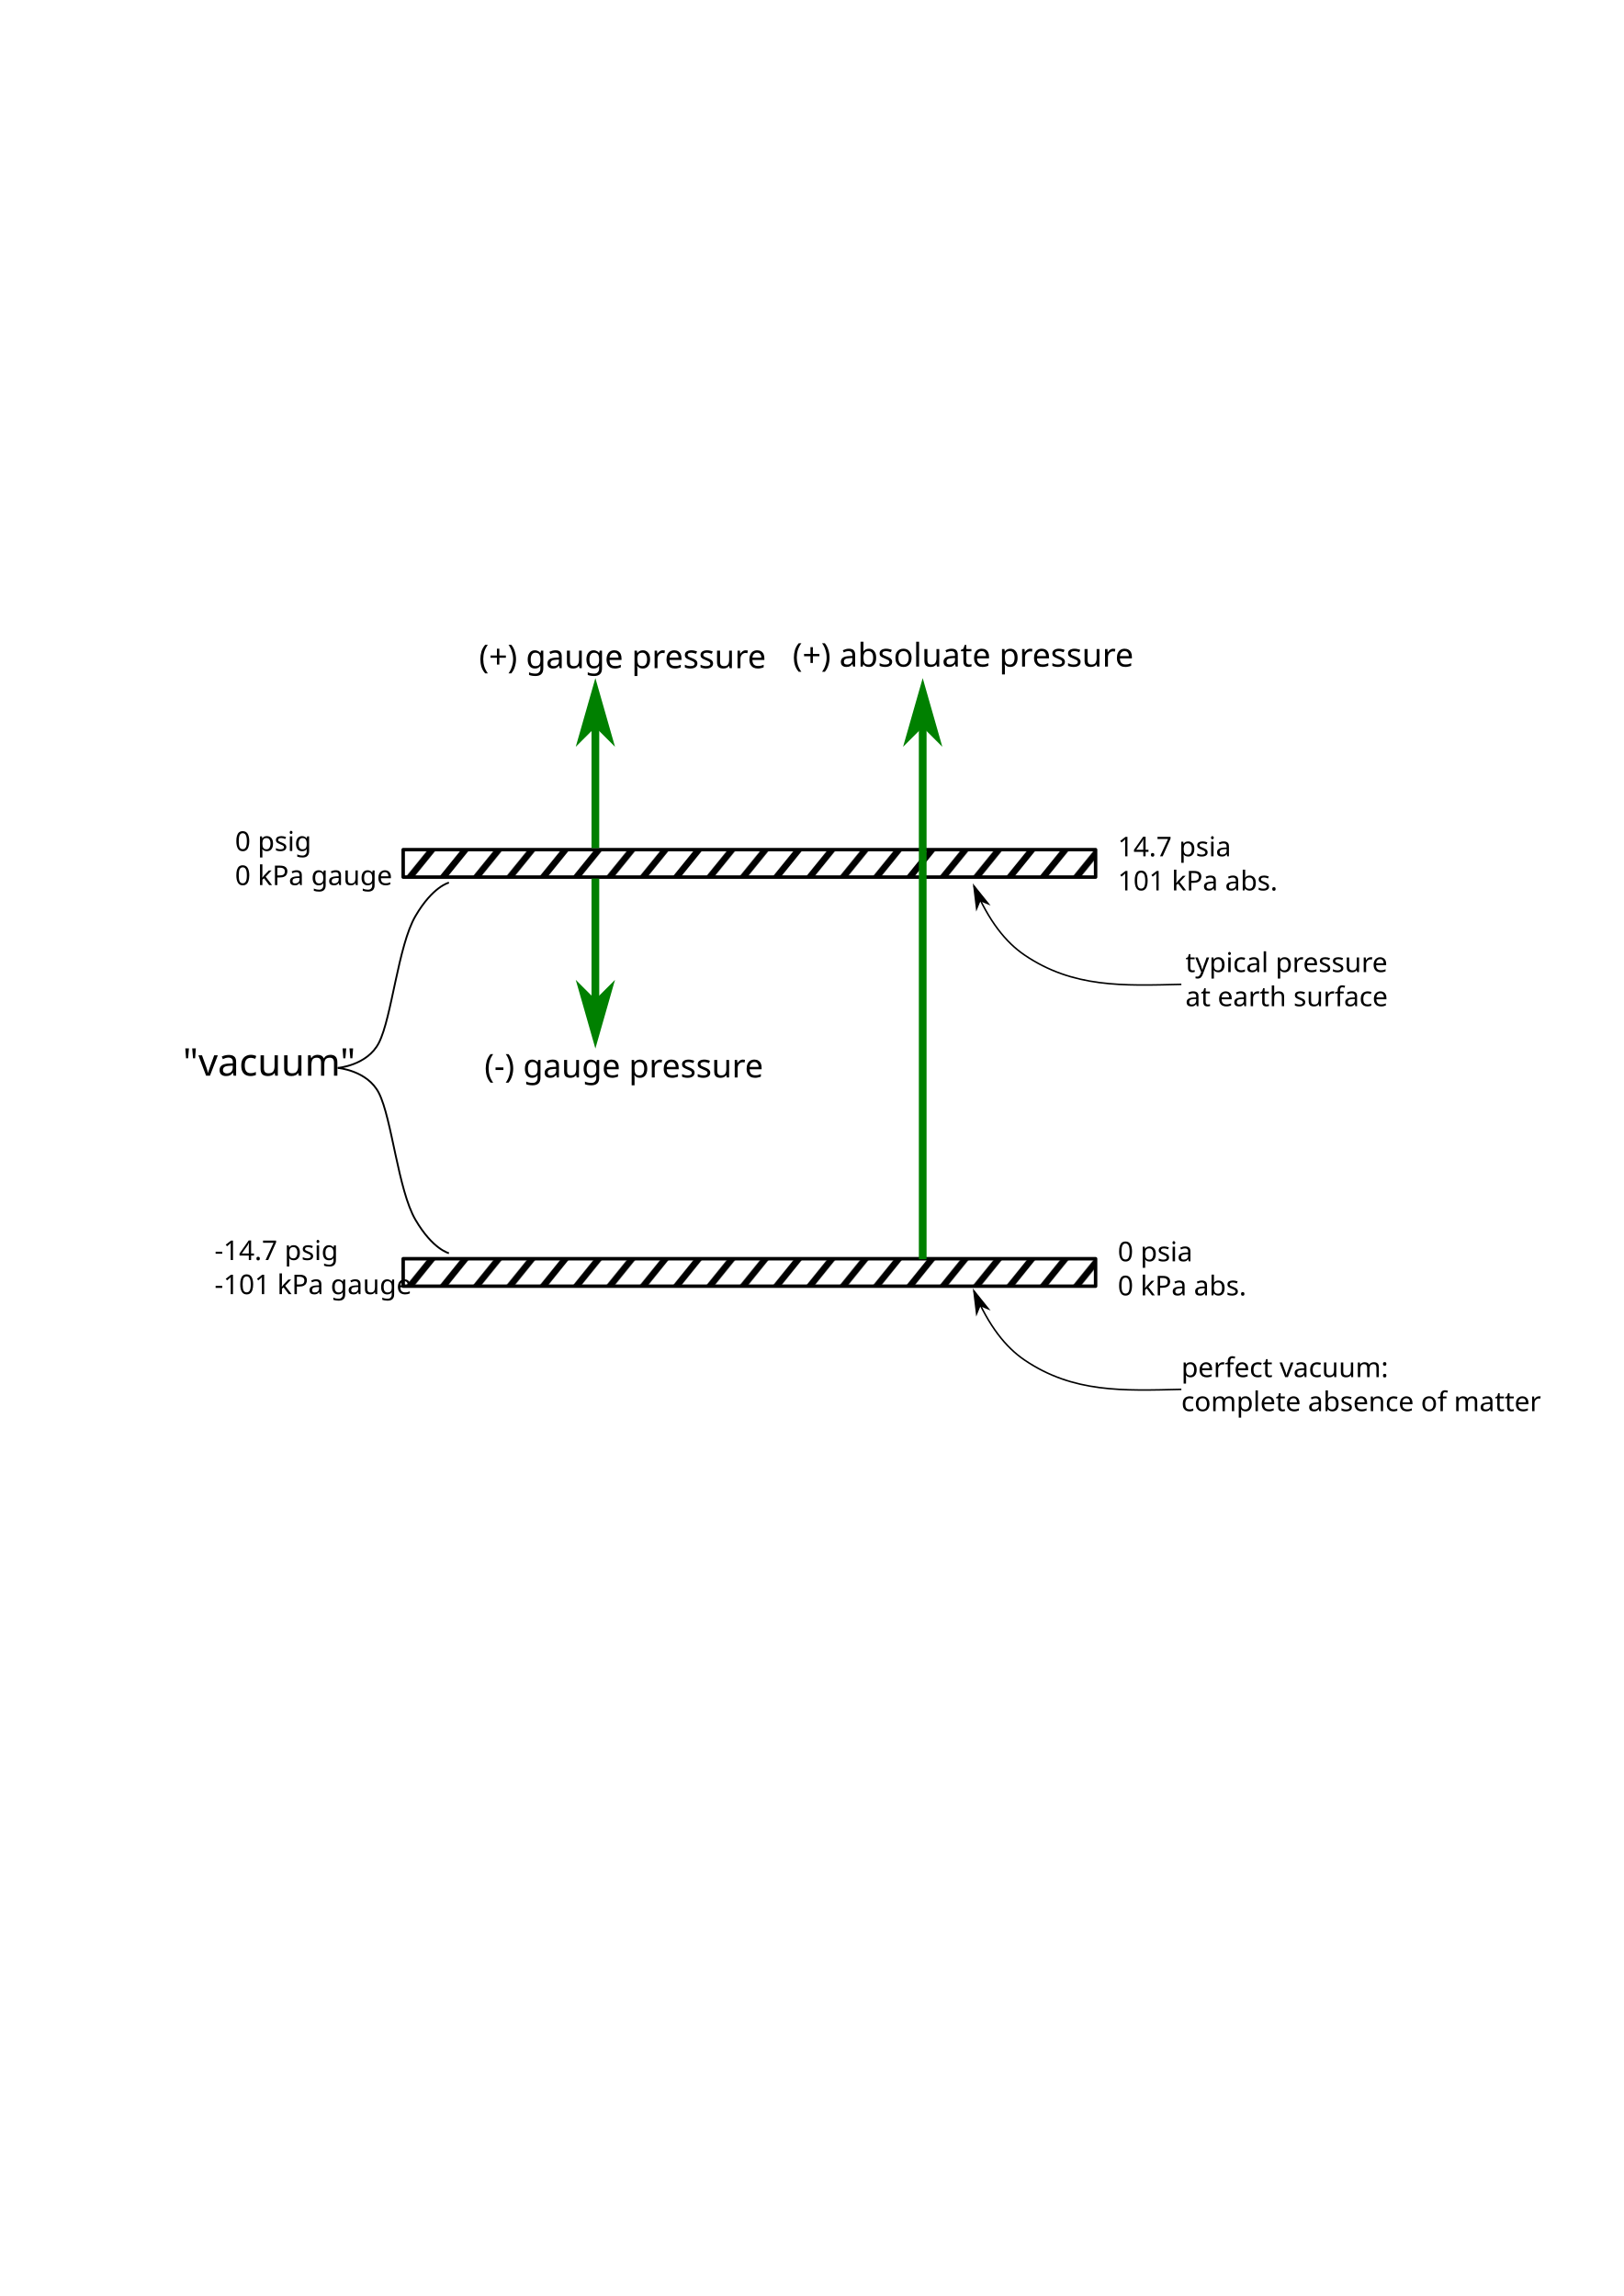
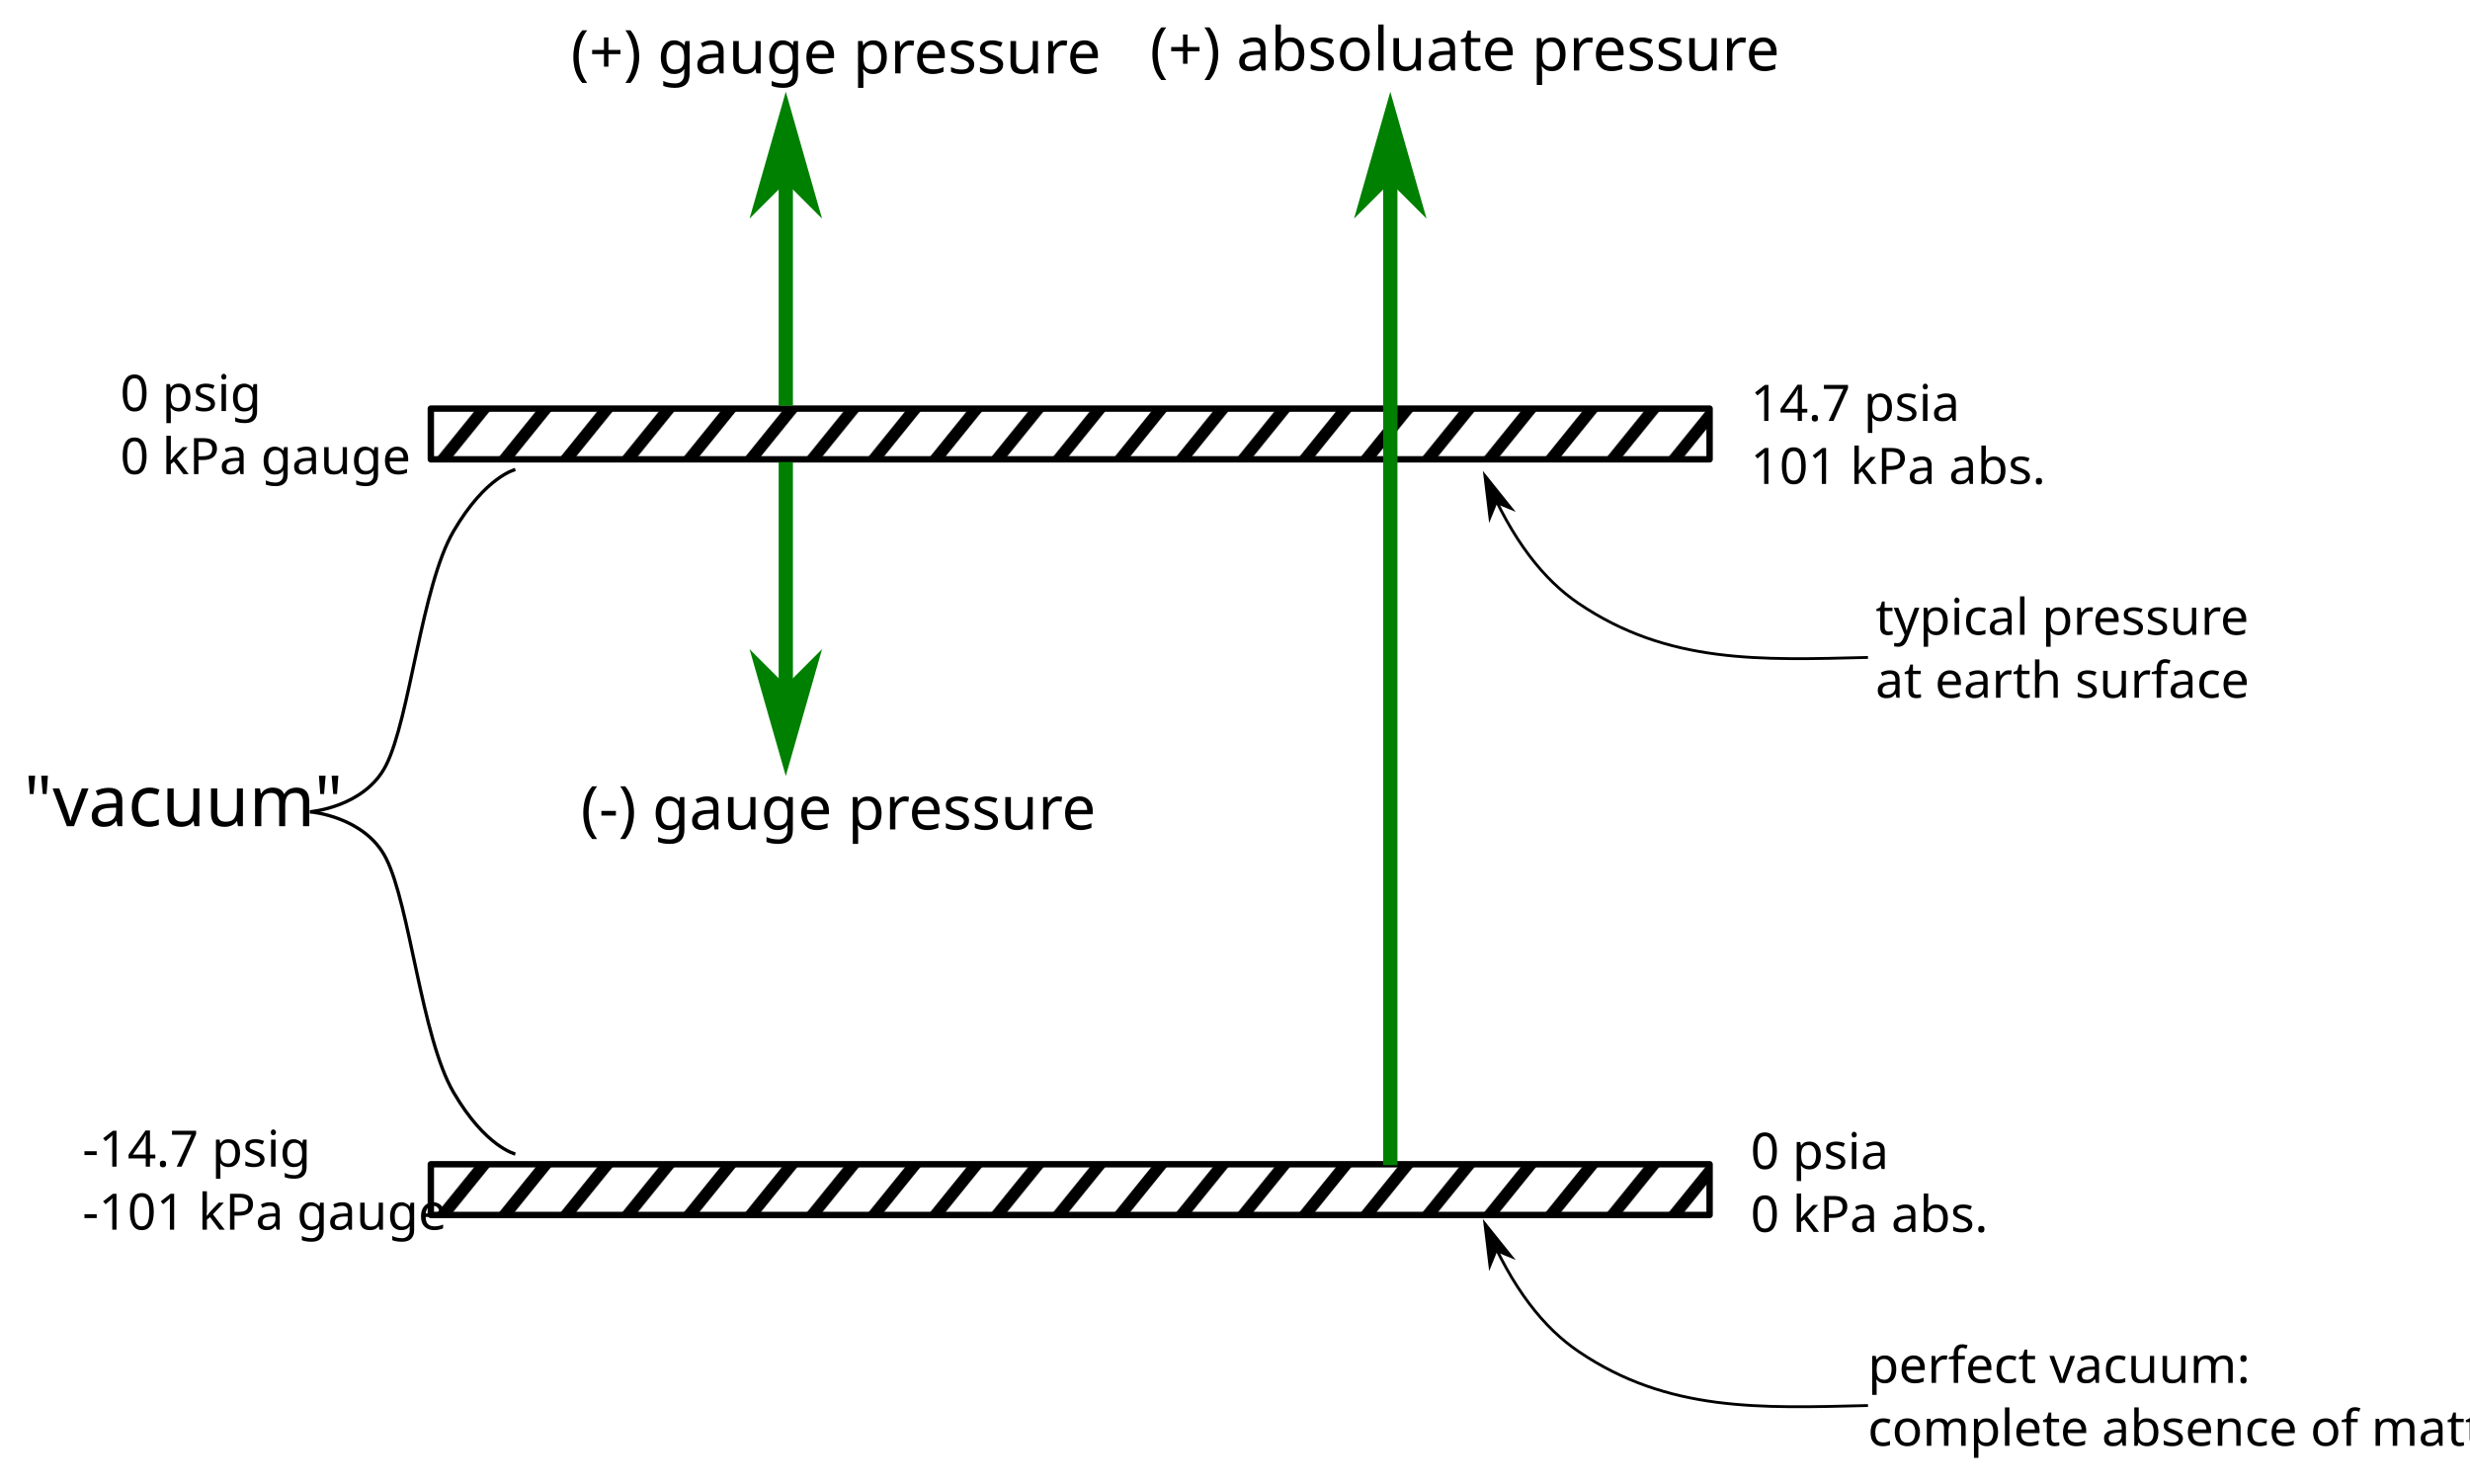
- <svg xmlns="http://www.w3.org/2000/svg" xmlns:ns2="http://www.openswatchbook.org/uri/2009/osb" xmlns:xlink="http://www.w3.org/1999/xlink" width="210mm" height="297mm" viewBox="0 0 210 297" version="1.1" id="svg8">
+ <svg xmlns="http://www.w3.org/2000/svg" xmlns:ns2="http://www.openswatchbook.org/uri/2009/osb" xmlns:xlink="http://www.w3.org/1999/xlink" width="172.974mm" height="103.877mm" viewBox="0 0 172.974 103.877" version="1.1" id="svg8">
  <defs id="defs2">
-     <marker style="overflow:visible;" id="marker5797" refX="0.0" refY="0.0" orient="auto">
-       <path transform="scale(0.4) rotate(180) translate(10,0)" style="fill-rule:evenodd;stroke:#008000;stroke-width:1pt;stroke-opacity:1;fill:#008000;fill-opacity:1" d="M 0.0,0.0 L 5.0,-5.0 L -12.5,0.0 L 5.0,5.0 L 0.0,0.0 z " id="path5795" />
+     <marker style="overflow:visible" id="marker5797" refX="0" refY="0" orient="auto">
+       <path transform="matrix(-0.4,0,0,-0.4,-4,0)" style="fill:#008000;fill-opacity:1;fill-rule:evenodd;stroke:#008000;stroke-width:1pt;stroke-opacity:1" d="M 0,0 5,-5 -12.5,0 5,5 Z" id="path5795" />
    </marker>
-     <marker orient="auto" refY="0.0" refX="0.0" id="marker5281" style="overflow:visible;">
-       <path id="path5279" d="M 0.0,0.0 L 5.0,-5.0 L -12.5,0.0 L 5.0,5.0 L 0.0,0.0 z " style="fill-rule:evenodd;stroke:#008000;stroke-width:1pt;stroke-opacity:1;fill:#008000;fill-opacity:1" transform="scale(0.4) rotate(180) translate(10,0)" />
+     <marker orient="auto" refY="0" refX="0" id="marker5281" style="overflow:visible">
+       <path id="path5279" d="M 0,0 5,-5 -12.5,0 5,5 Z" style="fill:#008000;fill-opacity:1;fill-rule:evenodd;stroke:#008000;stroke-width:1pt;stroke-opacity:1" transform="matrix(-0.4,0,0,-0.4,-4,0)" />
    </marker>
-     <marker orient="auto" refY="0.0" refX="0.0" id="Arrow1Mend" style="overflow:visible;">
-       <path id="path2892" d="M 0.0,0.0 L 5.0,-5.0 L -12.5,0.0 L 5.0,5.0 L 0.0,0.0 z " style="fill-rule:evenodd;stroke:#008000;stroke-width:1pt;stroke-opacity:1;fill:#008000;fill-opacity:1" transform="scale(0.4) rotate(180) translate(10,0)" />
+     <marker orient="auto" refY="0" refX="0" id="Arrow1Mend" style="overflow:visible">
+       <path id="path2892" d="M 0,0 5,-5 -12.5,0 5,5 Z" style="fill:#008000;fill-opacity:1;fill-rule:evenodd;stroke:#008000;stroke-width:1pt;stroke-opacity:1" transform="matrix(-0.4,0,0,-0.4,-4,0)" />
    </marker>
-     <marker orient="auto" refY="0.0" refX="0.0" id="marker4229" style="overflow:visible;">
-       <path id="path4227" d="M 0.0,0.0 L 5.0,-5.0 L -12.5,0.0 L 5.0,5.0 L 0.0,0.0 z " style="fill-rule:evenodd;stroke:#008000;stroke-width:1pt;stroke-opacity:1;fill:#008000;fill-opacity:1" transform="scale(0.8) rotate(180) translate(12.5,0)" />
+     <marker orient="auto" refY="0" refX="0" id="marker4229" style="overflow:visible">
+       <path id="path4227" d="M 0,0 5,-5 -12.5,0 5,5 Z" style="fill:#008000;fill-opacity:1;fill-rule:evenodd;stroke:#008000;stroke-width:1pt;stroke-opacity:1" transform="matrix(-0.8,0,0,-0.8,-10,0)" />
    </marker>
-     <marker style="overflow:visible" id="marker4153" refX="0.0" refY="0.0" orient="auto">
-       <path transform="scale(0.8) translate(12.5,0)" style="fill-rule:evenodd;stroke:#008000;stroke-width:1pt;stroke-opacity:1;fill:#008000;fill-opacity:1" d="M 0.0,0.0 L 5.0,-5.0 L -12.5,0.0 L 5.0,5.0 L 0.0,0.0 z " id="path4151" />
+     <marker style="overflow:visible" id="marker4153" refX="0" refY="0" orient="auto">
+       <path transform="matrix(0.8,0,0,0.8,10,0)" style="fill:#008000;fill-opacity:1;fill-rule:evenodd;stroke:#008000;stroke-width:1pt;stroke-opacity:1" d="M 0,0 5,-5 -12.5,0 5,5 Z" id="path4151" />
    </marker>
-     <marker orient="auto" refY="0.0" refX="0.0" id="marker4101" style="overflow:visible">
-       <path id="path4099" d="M 0.0,0.0 L 5.0,-5.0 L -12.5,0.0 L 5.0,5.0 L 0.0,0.0 z " style="fill-rule:evenodd;stroke:#008000;stroke-width:1pt;stroke-opacity:1;fill:#008000;fill-opacity:1" transform="scale(0.8) translate(12.5,0)" />
+     <marker orient="auto" refY="0" refX="0" id="marker4101" style="overflow:visible">
+       <path id="path4099" d="M 0,0 5,-5 -12.5,0 5,5 Z" style="fill:#008000;fill-opacity:1;fill-rule:evenodd;stroke:#008000;stroke-width:1pt;stroke-opacity:1" transform="matrix(0.8,0,0,0.8,10,0)" />
    </marker>
-     <marker orient="auto" refY="0.0" refX="0.0" id="marker4055" style="overflow:visible">
-       <path id="path4053" d="M 0.0,0.0 L 5.0,-5.0 L -12.5,0.0 L 5.0,5.0 L 0.0,0.0 z " style="fill-rule:evenodd;stroke:#008000;stroke-width:1pt;stroke-opacity:1;fill:#008000;fill-opacity:1" transform="scale(0.8) translate(12.5,0)" />
+     <marker orient="auto" refY="0" refX="0" id="marker4055" style="overflow:visible">
+       <path id="path4053" d="M 0,0 5,-5 -12.5,0 5,5 Z" style="fill:#008000;fill-opacity:1;fill-rule:evenodd;stroke:#008000;stroke-width:1pt;stroke-opacity:1" transform="matrix(0.8,0,0,0.8,10,0)" />
    </marker>
-     <marker style="overflow:visible" id="marker3421" refX="0.0" refY="0.0" orient="auto">
-       <path transform="scale(0.8) translate(12.5,0)" style="fill-rule:evenodd;stroke:#000000;stroke-width:1pt;stroke-opacity:1;fill:#000000;fill-opacity:1" d="M 0.0,0.0 L 5.0,-5.0 L -12.5,0.0 L 5.0,5.0 L 0.0,0.0 z " id="path3419" />
+     <marker style="overflow:visible" id="marker3421" refX="0" refY="0" orient="auto">
+       <path transform="matrix(0.8,0,0,0.8,10,0)" style="fill:#000000;fill-opacity:1;fill-rule:evenodd;stroke:#000000;stroke-width:1pt;stroke-opacity:1" d="M 0,0 5,-5 -12.5,0 5,5 Z" id="path3419" />
    </marker>
-     <marker orient="auto" refY="0.0" refX="0.0" id="Arrow1Lstart" style="overflow:visible">
-       <path id="path2883" d="M 0.0,0.0 L 5.0,-5.0 L -12.5,0.0 L 5.0,5.0 L 0.0,0.0 z " style="fill-rule:evenodd;stroke:#000000;stroke-width:1pt;stroke-opacity:1;fill:#000000;fill-opacity:1" transform="scale(0.8) translate(12.5,0)" />
+     <marker orient="auto" refY="0" refX="0" id="Arrow1Lstart" style="overflow:visible">
+       <path id="path2883" d="M 0,0 5,-5 -12.5,0 5,5 Z" style="fill:#000000;fill-opacity:1;fill-rule:evenodd;stroke:#000000;stroke-width:1pt;stroke-opacity:1" transform="matrix(0.8,0,0,0.8,10,0)" />
    </marker>
-     <marker orient="auto" refY="0.0" refX="0.0" id="Arrow1Lend" style="overflow:visible;">
-       <path id="path2886" d="M 0.0,0.0 L 5.0,-5.0 L -12.5,0.0 L 5.0,5.0 L 0.0,0.0 z " style="fill-rule:evenodd;stroke:#008000;stroke-width:1pt;stroke-opacity:1;fill:#008000;fill-opacity:1" transform="scale(0.8) rotate(180) translate(12.5,0)" />
+     <marker orient="auto" refY="0" refX="0" id="Arrow1Lend" style="overflow:visible">
+       <path id="path2886" d="M 0,0 5,-5 -12.5,0 5,5 Z" style="fill:#008000;fill-opacity:1;fill-rule:evenodd;stroke:#008000;stroke-width:1pt;stroke-opacity:1" transform="matrix(-0.8,0,0,-0.8,-10,0)" />
    </marker>
    <pattern xlink:href="#pattern2811" id="pattern2849" patternTransform="matrix(0.8065493,0,0,0.9957011,13.3034,-61.05541)" />
    <pattern xlink:href="#Hatch1.0x045" id="pattern2811" patternTransform="matrix(0.8065493,0,0,0.9957011,13.3034,-8.138711)" />
    <pattern patternUnits="userSpaceOnUse" height="5.345" width="5.345" y="0" x="0" id="pattern2809">
      <path id="path2803" d="M -3.78,3.78 3.78,-3.78" style="stroke:#000000;stroke-width:0.25mm" />
      <path id="path2805" d="M -3.78,9.125 9.125,-3.78" style="stroke:#000000;stroke-width:0.25mm" />
      <path id="path2807" d="M 1.566,9.125 9.125,1.566" style="stroke:#000000;stroke-width:0.25mm" />
    </pattern>
    <linearGradient id="linearGradient2799" ns2:paint="solid">
      <stop style="stop-color:#000000;stop-opacity:1;" offset="0" id="stop2797" />
    </linearGradient>
    <linearGradient id="linearGradient2793" ns2:paint="solid">
      <stop style="stop-color:#000000;stop-opacity:1;" offset="0" id="stop2791" />
    </linearGradient>
    <linearGradient id="linearGradient2787" ns2:paint="solid">
      <stop style="stop-color:#000000;stop-opacity:1;" offset="0" id="stop2785" />
    </linearGradient>
    <pattern patternUnits="userSpaceOnUse" height="5.345" width="5.345" y="0" x="0" id="pattern2783">
      <path id="path2777" d="M -3.78,3.78 3.78,-3.78" style="stroke:#000000;stroke-width:0.25mm" />
      <path id="path2779" d="M -3.78,9.125 9.125,-3.78" style="stroke:#000000;stroke-width:0.25mm" />
      <path id="path2781" d="M 1.566,9.125 9.125,1.566" style="stroke:#000000;stroke-width:0.25mm" />
    </pattern>
    <linearGradient id="linearGradient2773" ns2:paint="solid">
      <stop style="stop-color:#000000;stop-opacity:1;" offset="0" id="stop2771" />
    </linearGradient>
    <pattern patternUnits="userSpaceOnUse" height="5.345" width="5.345" y="0" x="0" id="pattern2767">
      <path id="path2761" d="M -3.78,3.78 3.78,-3.78" style="stroke:#000000;stroke-width:0.25mm" />
      <path id="path2763" d="M -3.78,9.125 9.125,-3.78" style="stroke:#000000;stroke-width:0.25mm" />
      <path id="path2765" d="M 1.566,9.125 9.125,1.566" style="stroke:#000000;stroke-width:0.25mm" />
    </pattern>
    <pattern patternUnits="userSpaceOnUse" height="5.345" width="5.345" y="0" x="0" id="Hatch1.0x045">
      <path id="path1780" d="M -3.78,3.78 3.78,-3.78" style="stroke:#000000;stroke-width:0.25mm" />
      <path id="path1782" d="M -3.78,9.125 9.125,-3.78" style="stroke:#000000;stroke-width:0.25mm" />
      <path id="path1784" d="M 1.566,9.125 9.125,1.566" style="stroke:#000000;stroke-width:0.25mm" />
    </pattern>
    <linearGradient xlink:href="#linearGradient2793" id="linearGradient2795" x1="47.533" y1="173.484" x2="159.813" y2="173.484" gradientUnits="userSpaceOnUse" gradientTransform="matrix(0.8065493,0,0,0.9957011,13.3034,-8.138711)" />
    <linearGradient xlink:href="#linearGradient2793" id="linearGradient2847" gradientUnits="userSpaceOnUse" gradientTransform="matrix(0.8065493,0,0,0.9957011,13.3034,-61.05541)" x1="47.533" y1="173.484" x2="159.813" y2="173.484" />
  </defs>
-   <g id="layer1">
+   <g id="layer1" transform="translate(-21.97386,-81.29234)">
    <rect style="opacity:1;fill:url(#pattern2811);fill-opacity:1;fill-rule:evenodd;stroke:url(#linearGradient2795);stroke-width:0.448;stroke-linecap:square;stroke-linejoin:round;stroke-miterlimit:4;stroke-dasharray:none;stroke-dashoffset:0;stroke-opacity:1;paint-order:markers stroke fill" id="rect815" width="89.552" height="3.552" x="52.145" y="162.823" />
-     <flowRoot xml:space="preserve" id="flowRoot2823" style="fill:black;fill-opacity:1;stroke:none;font-family:Calibri;font-style:normal;font-weight:normal;font-size:13.333px;line-height:1.25;letter-spacing:0px;word-spacing:0px;-inkscape-font-specification:'Calibri, Normal';font-stretch:normal;font-variant:normal;text-anchor:start;text-align:start;writing-mode:lr;font-variant-ligatures:normal;font-variant-caps:normal;font-variant-numeric:normal;font-feature-settings:normal">
+     <flowRoot xml:space="preserve" id="flowRoot2823" style="font-style:normal;font-variant:normal;font-weight:normal;font-stretch:normal;font-size:13.333px;line-height:1.25;font-family:Calibri;-inkscape-font-specification:'Calibri, Normal';font-variant-ligatures:normal;font-variant-caps:normal;font-variant-numeric:normal;font-feature-settings:normal;text-align:start;letter-spacing:0px;word-spacing:0px;writing-mode:lr-tb;text-anchor:start;fill:#000000;fill-opacity:1;stroke:none">
      <flowRegion id="flowRegion2825">
        <rect id="rect2827" width="55.616" height="23.594" x="610.086" y="549.511" />
      </flowRegion>
      <flowPara id="flowPara2829" />
    </flowRoot>
    <text xml:space="preserve" style="font-style:normal;font-variant:normal;font-weight:normal;font-stretch:normal;font-size:3.528px;line-height:1.25;font-family:Calibri;-inkscape-font-specification:'Calibri, Normal';font-variant-ligatures:normal;font-variant-caps:normal;font-variant-numeric:normal;font-feature-settings:normal;text-align:start;letter-spacing:0px;word-spacing:0px;writing-mode:lr-tb;text-anchor:start;fill:#000000;fill-opacity:1;stroke:none;stroke-width:0.265" x="144.567" y="163.153" id="text2835">
      <tspan id="tspan2833" x="144.567" y="163.153" style="stroke-width:0.265">0 psia</tspan>
      <tspan x="144.567" y="167.563" style="stroke-width:0.265" id="tspan2837">0 kPa abs.</tspan>
    </text>
    <text xml:space="preserve" style="font-style:normal;font-variant:normal;font-weight:normal;font-stretch:normal;font-size:3.528px;line-height:1.25;font-family:Calibri;-inkscape-font-specification:'Calibri, Normal';font-variant-ligatures:normal;font-variant-caps:normal;font-variant-numeric:normal;font-feature-settings:normal;text-align:start;letter-spacing:0px;word-spacing:0px;writing-mode:lr-tb;text-anchor:start;fill:#000000;fill-opacity:1;stroke:none;stroke-width:0.265" x="27.747" y="162.996" id="text2841">
      <tspan id="tspan2839" x="27.747" y="162.996" style="stroke-width:0.265">-14.7 psig</tspan>
      <tspan x="27.747" y="167.405" style="stroke-width:0.265" id="tspan2843">-101 kPa gauge</tspan>
    </text>
    <rect y="109.907" x="52.145" height="3.552" width="89.552" id="rect2845" style="opacity:1;fill:url(#pattern2849);fill-opacity:1;fill-rule:evenodd;stroke:url(#linearGradient2847);stroke-width:0.448;stroke-linecap:square;stroke-linejoin:round;stroke-miterlimit:4;stroke-dasharray:none;stroke-dashoffset:0;stroke-opacity:1;paint-order:markers stroke fill" />
    <text id="text2855" y="110.08" x="30.393" style="font-style:normal;font-variant:normal;font-weight:normal;font-stretch:normal;font-size:3.528px;line-height:1.25;font-family:Calibri;-inkscape-font-specification:'Calibri, Normal';font-variant-ligatures:normal;font-variant-caps:normal;font-variant-numeric:normal;font-feature-settings:normal;text-align:start;letter-spacing:0px;word-spacing:0px;writing-mode:lr-tb;text-anchor:start;fill:#000000;fill-opacity:1;stroke:none;stroke-width:0.265" xml:space="preserve">
      <tspan style="stroke-width:0.265" y="110.08" x="30.393" id="tspan2851">0 psig</tspan>
      <tspan id="tspan2853" style="stroke-width:0.265" y="114.489" x="30.393">0 kPa gauge</tspan>
    </text>
    <text id="text2861" y="110.766" x="144.567" style="font-style:normal;font-variant:normal;font-weight:normal;font-stretch:normal;font-size:3.528px;line-height:1.25;font-family:Calibri;-inkscape-font-specification:'Calibri, Normal';font-variant-ligatures:normal;font-variant-caps:normal;font-variant-numeric:normal;font-feature-settings:normal;text-align:start;letter-spacing:0px;word-spacing:0px;writing-mode:lr-tb;text-anchor:start;fill:#000000;fill-opacity:1;stroke:none;stroke-width:0.265" xml:space="preserve">
      <tspan style="stroke-width:0.265" y="110.766" x="144.567" id="tspan2857">14.7 psia</tspan>
      <tspan id="tspan2859" style="stroke-width:0.265" y="115.176" x="144.567">101 kPa abs.</tspan>
    </text>
    <path style="fill:none;stroke:#000000;stroke-width:0.199;stroke-linecap:butt;stroke-linejoin:miter;stroke-miterlimit:4;stroke-dasharray:none;stroke-opacity:1;marker-start:url(#Arrow1Lstart)" d="m 125.969,114.624 c 1.92,4.568 4.143,7.291 6.547,8.921 6.265,4.25 12.746,3.972 20.272,3.787" id="path2881" />
    <text xml:space="preserve" style="font-style:normal;font-variant:normal;font-weight:normal;font-stretch:normal;font-size:3.528px;line-height:1.25;font-family:Calibri;-inkscape-font-specification:'Calibri, Normal';font-variant-ligatures:normal;font-variant-caps:normal;font-variant-numeric:normal;font-feature-settings:normal;text-align:start;letter-spacing:0px;word-spacing:0px;writing-mode:lr-tb;text-anchor:start;fill:#000000;fill-opacity:1;stroke:none;stroke-width:0.265" x="153.316" y="125.745" id="text3403">
      <tspan id="tspan3401" x="153.316" y="125.745" style="stroke-width:0.265">typical pressure</tspan>
      <tspan x="153.316" y="130.154" style="stroke-width:0.265" id="tspan3405">at earth surface</tspan>
    </text>
    <path id="path3417" d="m 125.969,167.012 c 1.92,4.568 4.143,7.291 6.547,8.921 6.265,4.25 12.746,3.972 20.272,3.787" style="fill:none;stroke:#000000;stroke-width:0.199;stroke-linecap:butt;stroke-linejoin:miter;stroke-miterlimit:4;stroke-dasharray:none;stroke-opacity:1;marker-start:url(#marker3421)" />
    <text xml:space="preserve" style="font-style:normal;font-variant:normal;font-weight:normal;font-stretch:normal;font-size:3.528px;line-height:1.25;font-family:Calibri;-inkscape-font-specification:'Calibri, Normal';font-variant-ligatures:normal;font-variant-caps:normal;font-variant-numeric:normal;font-feature-settings:normal;text-align:start;letter-spacing:0px;word-spacing:0px;writing-mode:lr-tb;text-anchor:start;fill:#000000;fill-opacity:1;stroke:none;stroke-width:0.265" x="152.787" y="178.133" id="text4025">
      <tspan id="tspan4023" x="152.787" y="178.133" style="stroke-width:0.265">perfect vacuum: </tspan>
      <tspan x="152.787" y="182.542" style="stroke-width:0.265" id="tspan4027">complete absence of matter</tspan>
    </text>
    <path style="fill:none;stroke:#000000;stroke-width:0.234px;stroke-linecap:butt;stroke-linejoin:miter;stroke-opacity:1" d="m 58.062,114.175 c 0,0 -2.08,0.474 -4.326,4.316 -2.247,3.842 -3.054,13.109 -4.734,16.405 -1.5,2.941 -5.323,3.245 -5.323,3.245" id="path4035" />
    <path id="path4039" d="m 58.062,162.107 c 0,0 -2.08,-0.474 -4.326,-4.316 -2.247,-3.842 -3.054,-13.109 -4.734,-16.405 -1.5,-2.941 -5.323,-3.245 -5.323,-3.245" style="fill:none;stroke:#000000;stroke-width:0.234px;stroke-linecap:butt;stroke-linejoin:miter;stroke-opacity:1" />
    <text xml:space="preserve" style="font-style:normal;font-variant:normal;font-weight:normal;font-stretch:normal;font-size:3.528px;line-height:1.25;font-family:Calibri;-inkscape-font-specification:'Calibri, Normal';font-variant-ligatures:normal;font-variant-caps:normal;font-variant-numeric:normal;font-feature-settings:normal;text-align:start;letter-spacing:0px;word-spacing:0px;writing-mode:lr-tb;text-anchor:start;fill:#000000;fill-opacity:1;stroke:none;stroke-width:0.265" x="23.639" y="139.149" id="text4043">
      <tspan id="tspan4041" x="23.639" y="139.149" style="font-size:4.939px;stroke-width:0.265">"vacuum"</tspan>
    </text>
    <path style="fill:#008000;stroke:#008000;stroke-width:1;stroke-linecap:butt;stroke-linejoin:miter;stroke-miterlimit:3.4;stroke-dasharray:none;stroke-opacity:1;marker-end:url(#Arrow1Mend)" d="M 119.337,162.887 V 89.687" id="path4045" />
    <text xml:space="preserve" style="font-style:normal;font-variant:normal;font-weight:normal;font-stretch:normal;font-size:4.233px;line-height:1.25;font-family:Calibri;-inkscape-font-specification:'Calibri, Normal';font-variant-ligatures:normal;font-variant-caps:normal;font-variant-numeric:normal;font-feature-settings:normal;text-align:start;letter-spacing:0px;word-spacing:0px;writing-mode:lr-tb;text-anchor:start;fill:#000000;fill-opacity:1;stroke:none;stroke-width:0.265" x="102.504" y="86.225" id="text4397">
      <tspan id="tspan4395" x="102.504" y="86.225" style="font-size:4.233px;stroke-width:0.265">(+) absoluate pressure</tspan>
    </text>
    <text id="text5265" y="139.372" x="62.65" style="font-style:normal;font-variant:normal;font-weight:normal;font-stretch:normal;font-size:4.233px;line-height:1.25;font-family:Calibri;-inkscape-font-specification:'Calibri, Normal';font-variant-ligatures:normal;font-variant-caps:normal;font-variant-numeric:normal;font-feature-settings:normal;text-align:start;letter-spacing:0px;word-spacing:0px;writing-mode:lr-tb;text-anchor:start;fill:#000000;fill-opacity:1;stroke:none;stroke-width:0.265" xml:space="preserve">
      <tspan style="font-size:4.233px;stroke-width:0.265" y="139.372" x="62.65" id="tspan5267">(-) gauge pressure</tspan>
    </text>
    <path style="fill:#008000;stroke:#008000;stroke-width:1;stroke-linecap:butt;stroke-linejoin:miter;stroke-miterlimit:3.4;stroke-dasharray:none;stroke-opacity:1;marker-end:url(#marker5281)" d="m 77.003,113.646 v 20.019" id="path5277" />
    <text id="text5265-3" y="86.43" x="61.954" style="font-style:normal;font-variant:normal;font-weight:normal;font-stretch:normal;font-size:4.233px;line-height:1.25;font-family:Calibri;-inkscape-font-specification:'Calibri, Normal';font-variant-ligatures:normal;font-variant-caps:normal;font-variant-numeric:normal;font-feature-settings:normal;text-align:start;letter-spacing:0px;word-spacing:0px;writing-mode:lr-tb;text-anchor:start;fill:#000000;fill-opacity:1;stroke:none;stroke-width:0.265" xml:space="preserve">
      <tspan style="font-size:4.233px;stroke-width:0.265" y="86.43" x="61.954" id="tspan5267-1">(+) gauge pressure</tspan>
    </text>
    <path id="path5793" d="M 77.003,109.706 V 89.687" style="fill:#008000;stroke:#008000;stroke-width:1;stroke-linecap:butt;stroke-linejoin:miter;stroke-miterlimit:3.4;stroke-dasharray:none;stroke-opacity:1;marker-end:url(#marker5797)" />
  </g>
</svg>
